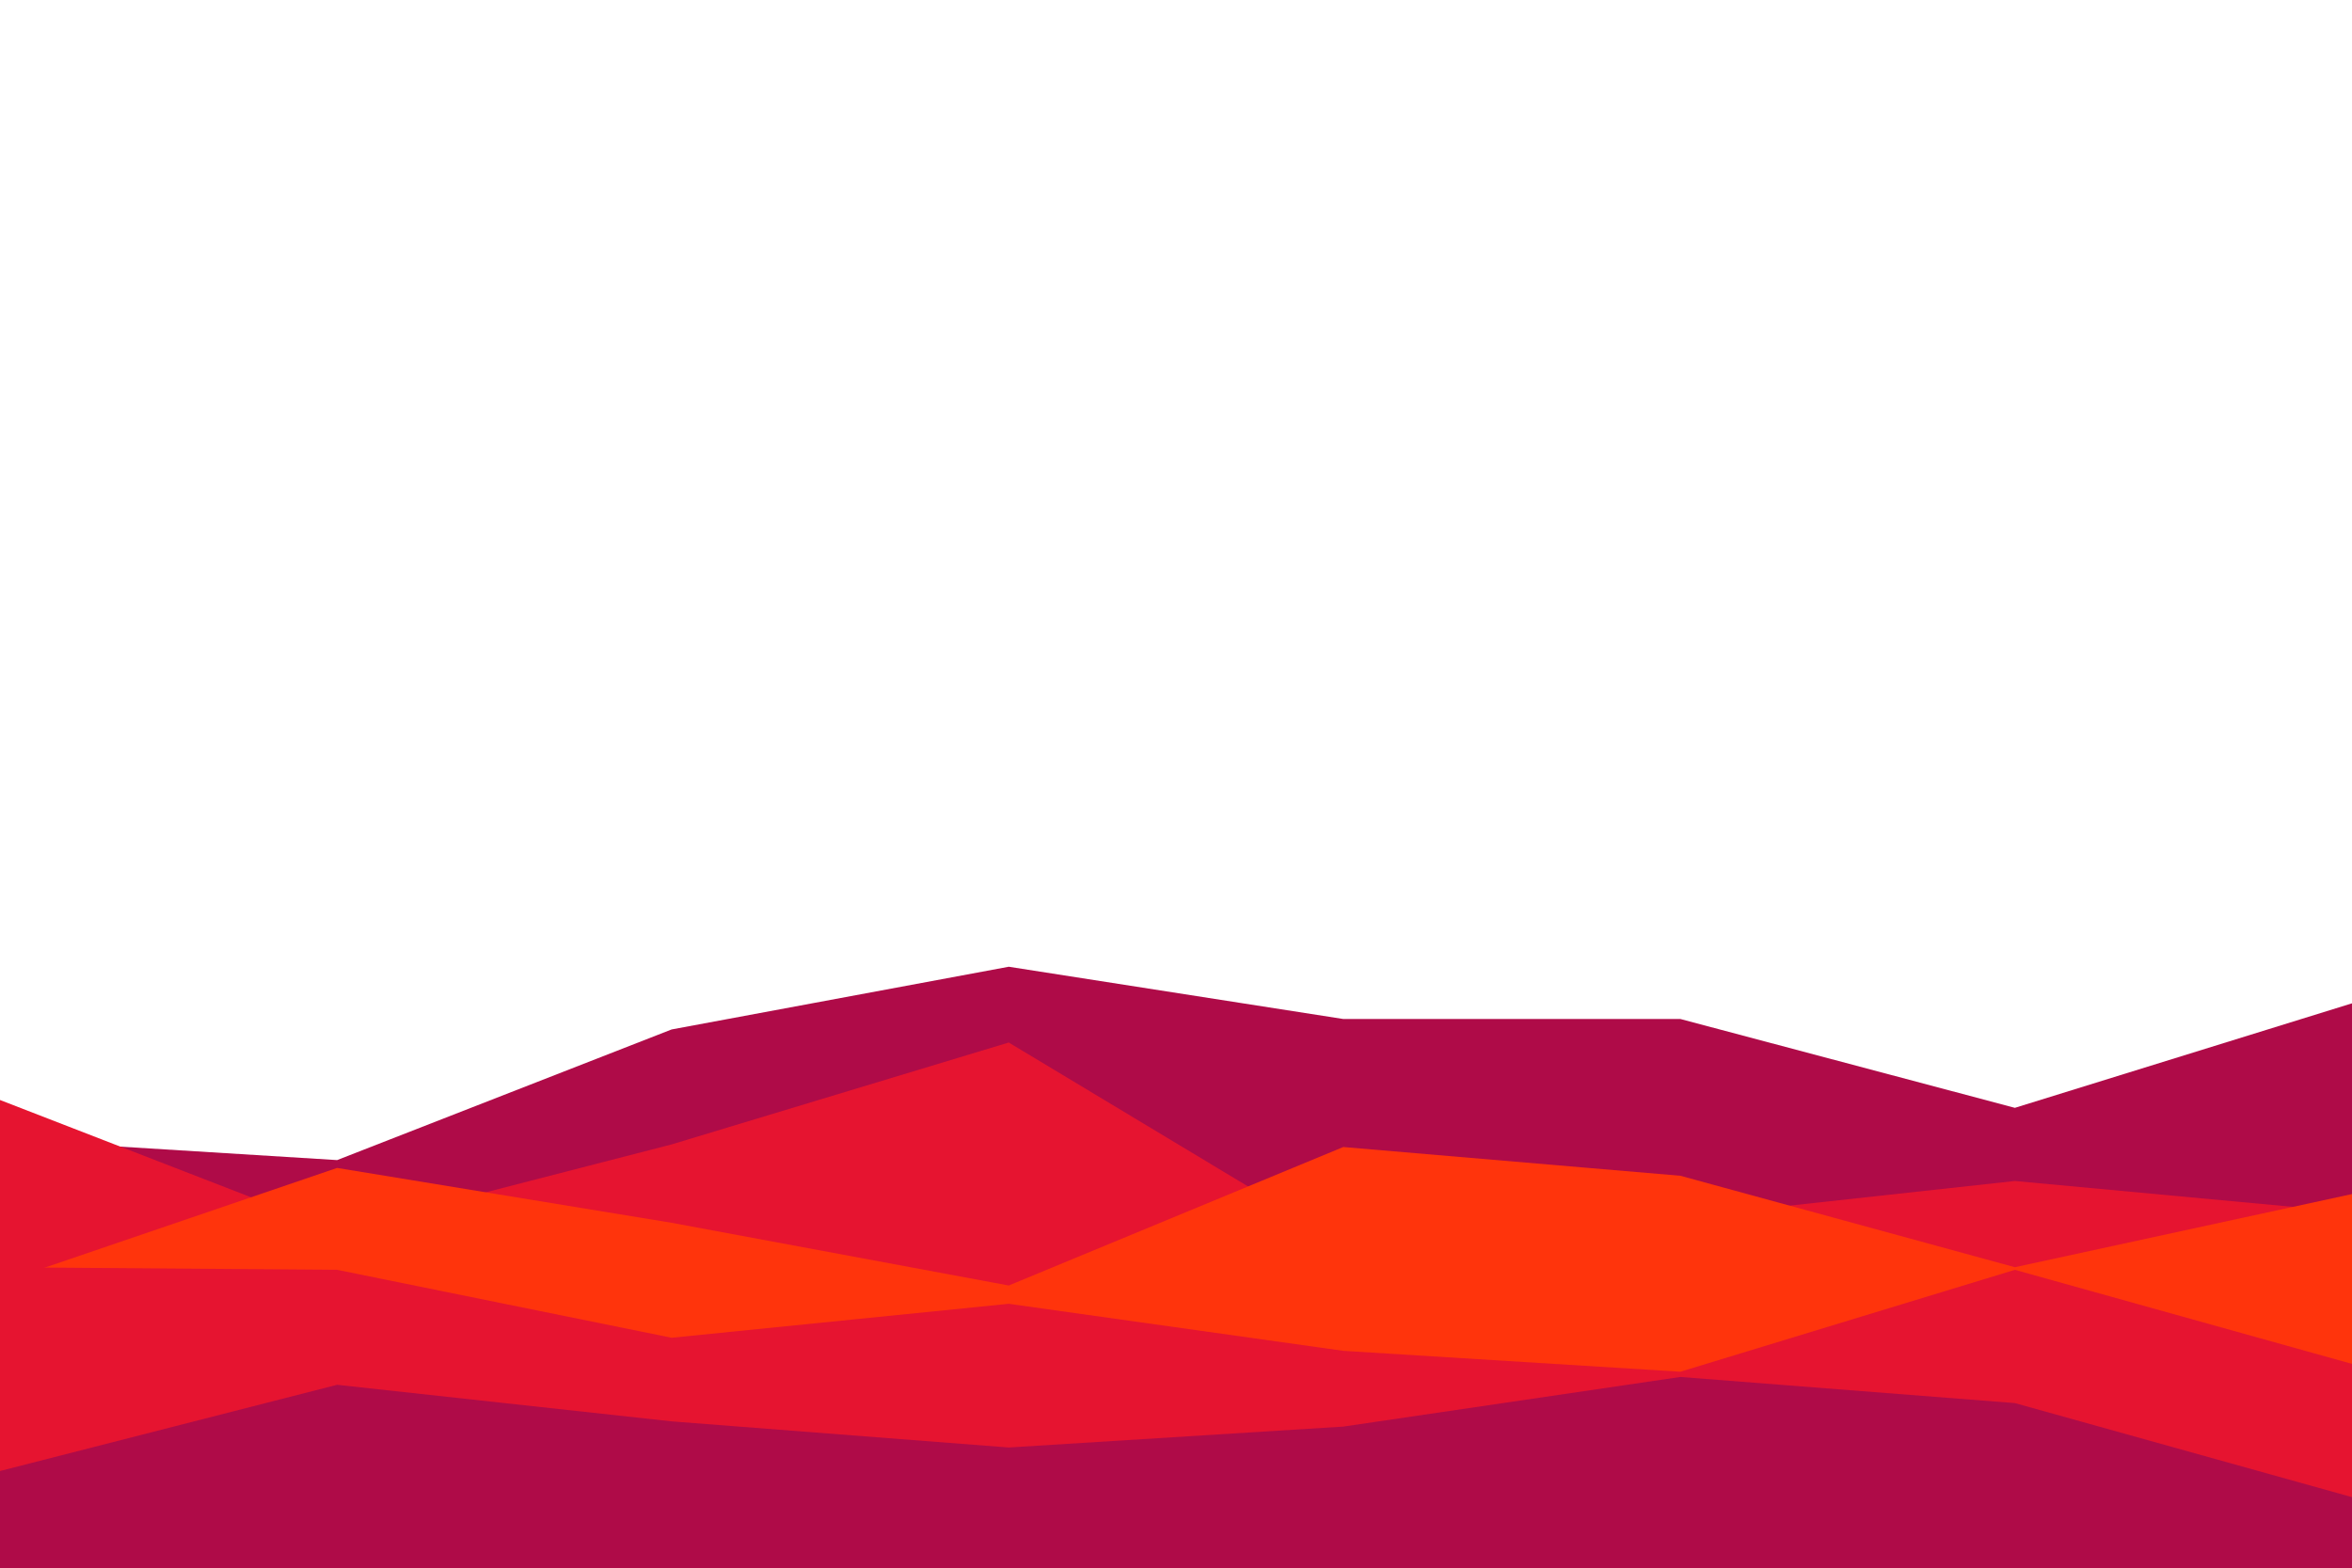
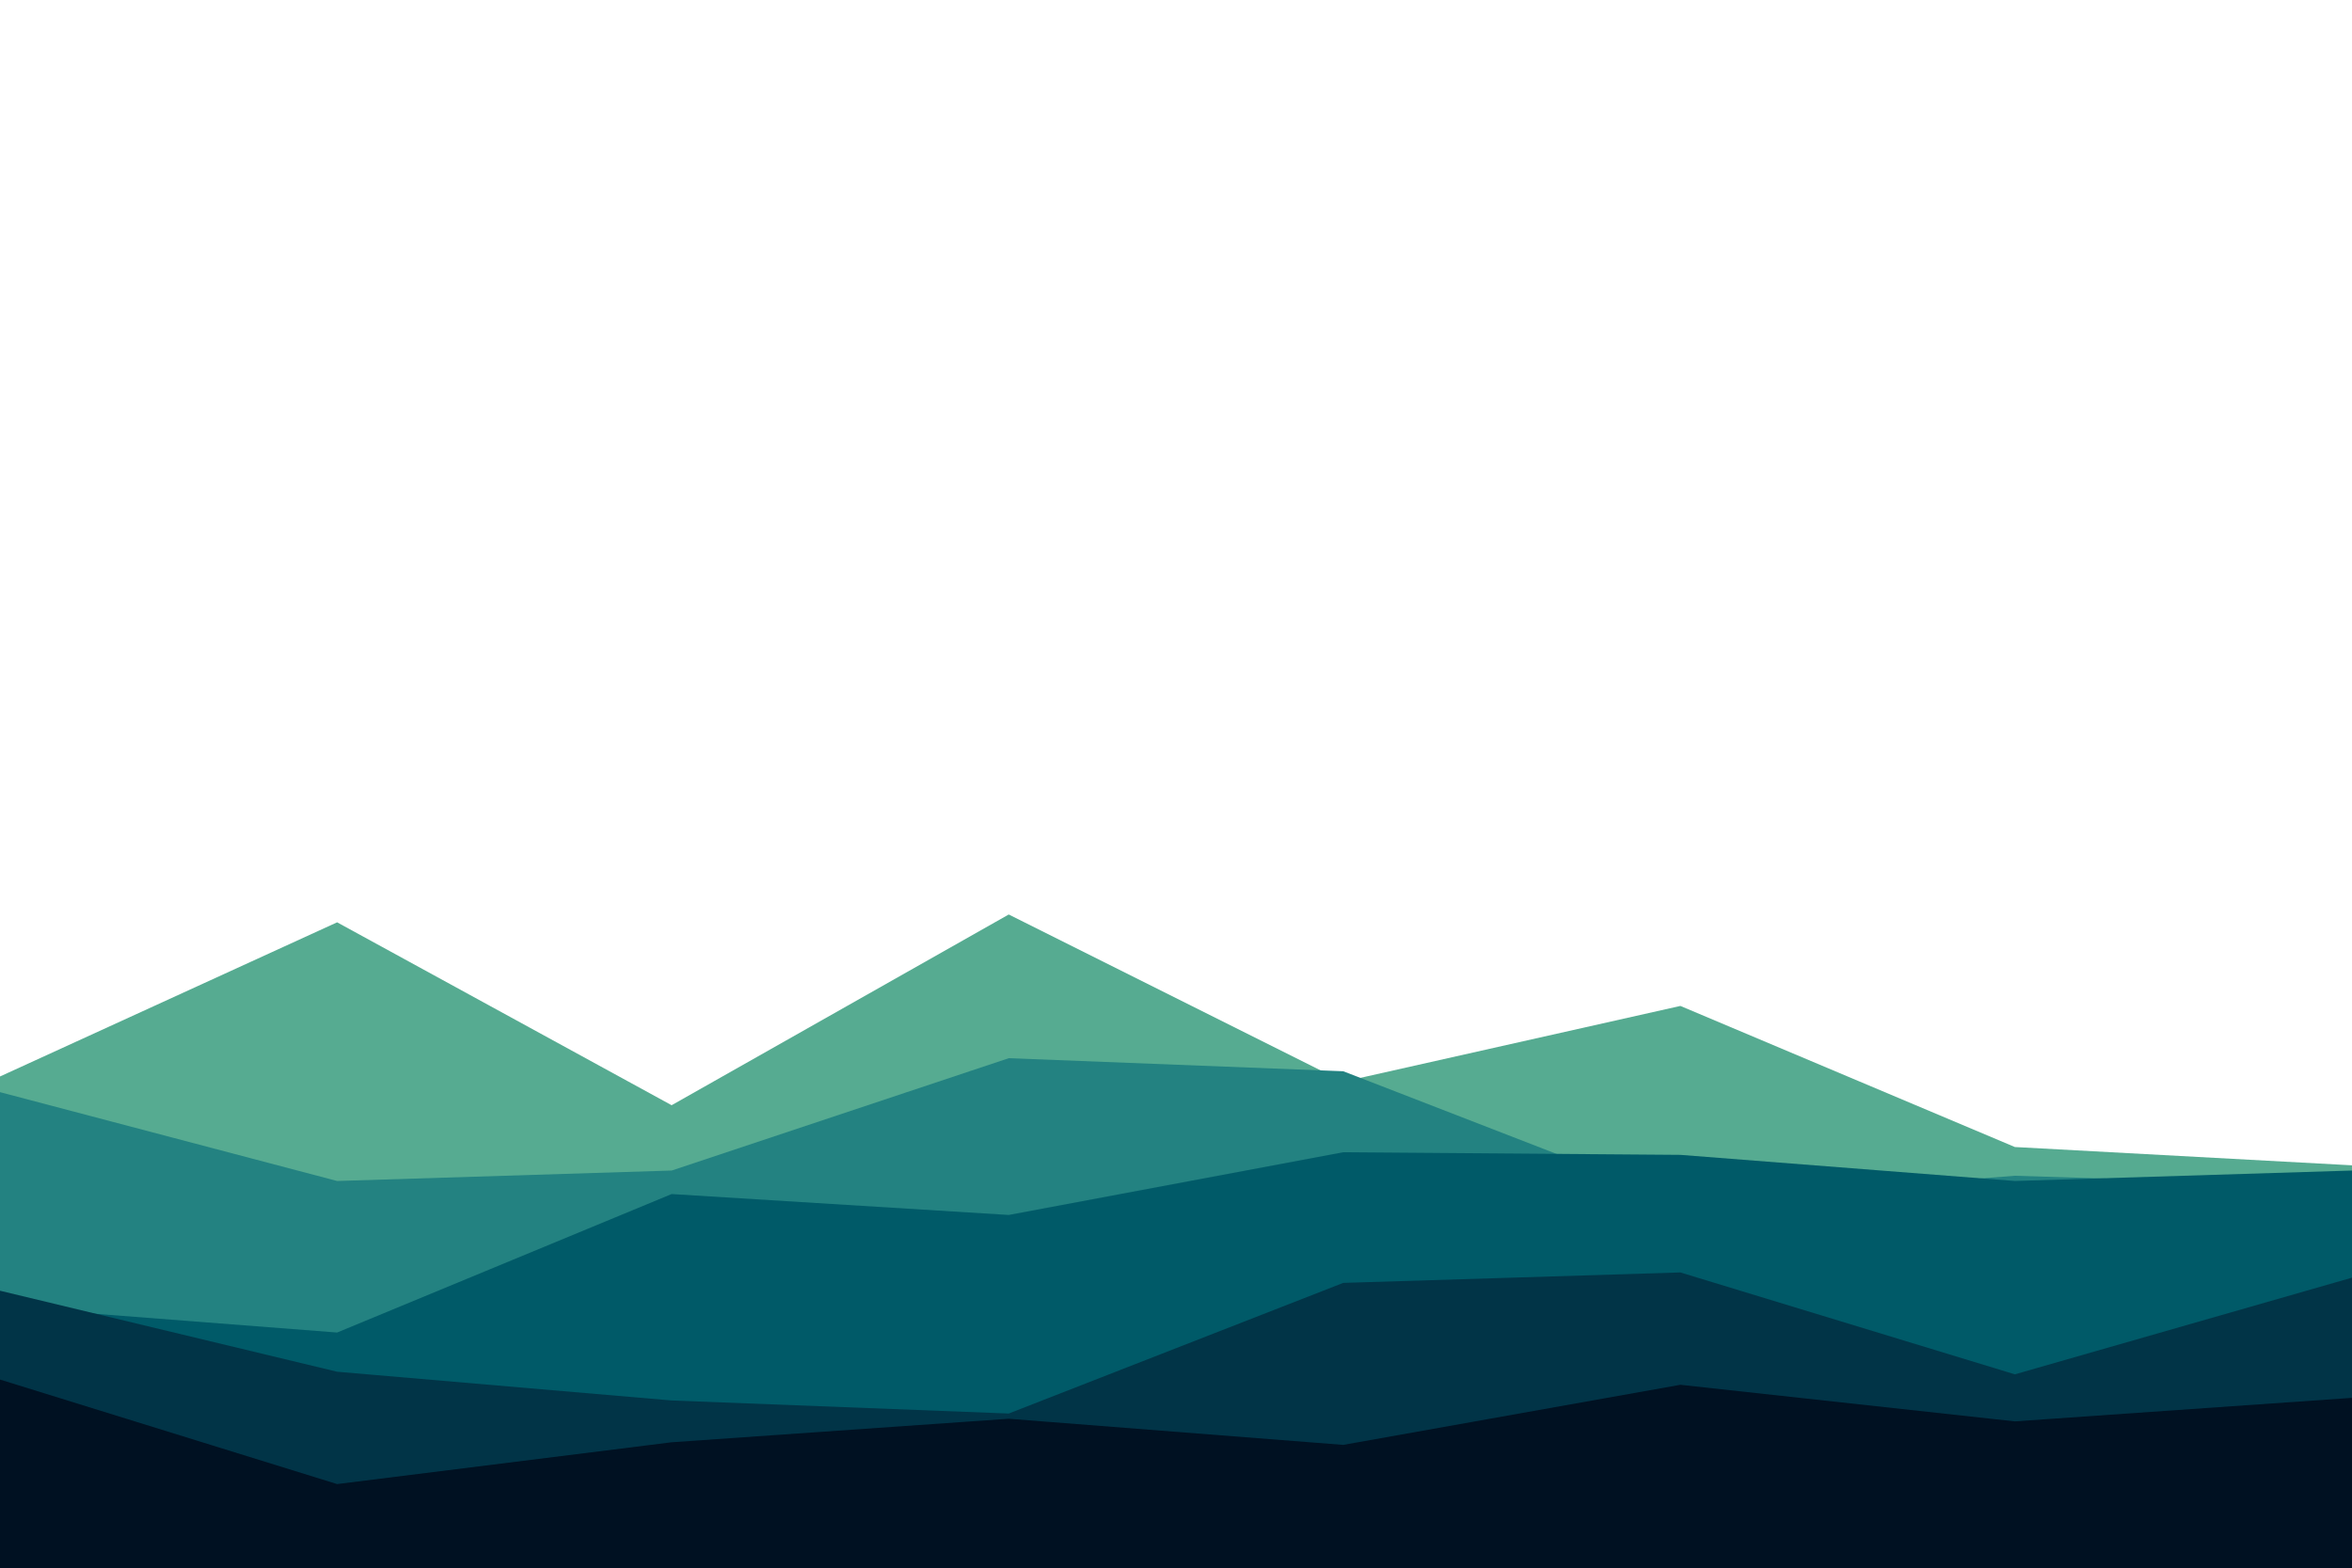
<svg xmlns="http://www.w3.org/2000/svg" id="visual" viewBox="0 0 900 600" width="900" height="600" version="1.1">
-   <path d="M0 436L129 444L257 394L386 370L514 390L643 390L771 424L900 384L900 601L771 601L643 601L514 601L386 601L257 601L129 601L0 601Z" fill="#af0b48" />
-   <path d="M0 421L129 471L257 438L386 399L514 476L643 466L771 452L900 464L900 601L771 601L643 601L514 601L386 601L257 601L129 601L0 601Z" fill="#e61430" />
-   <path d="M0 491L129 447L257 468L386 492L514 439L643 450L771 485L900 457L900 601L771 601L643 601L514 601L386 601L257 601L129 601L0 601Z" fill="#ff340c" />
-   <path d="M0 485L129 486L257 512L386 499L514 517L643 525L771 486L900 522L900 601L771 601L643 601L514 601L386 601L257 601L129 601L0 601Z" fill="#e61430" />
-   <path d="M0 563L129 530L257 544L386 554L514 546L643 527L771 537L900 573L900 601L771 601L643 601L514 601L386 601L257 601L129 601L0 601Z" fill="#af0b48" />
+   <path d="M0 412L129 353L257 423L386 350L514 414L643 385L771 439L900 446L900 601L771 601L643 601L514 601L386 601L257 601L129 601L0 601Z" fill="#56ab91" />
+   <path d="M0 418L129 452L257 448L386 405L514 410L643 460L771 450L900 454L900 601L771 601L643 601L514 601L386 601L257 601L129 601L0 601Z" fill="#238281" />
+   <path d="M0 500L129 510L257 457L386 465L514 441L643 442L771 452L900 448L900 601L771 601L643 601L514 601L386 601L257 601L129 601L0 601Z" fill="#005a68" />
+   <path d="M0 494L129 525L257 536L386 541L514 491L643 487L771 526L900 489L900 601L771 601L643 601L514 601L386 601L257 601L129 601L0 601Z" fill="#013447" />
+   <path d="M0 528L129 568L257 552L386 543L514 553L643 530L771 544L900 535L900 601L771 601L643 601L514 601L386 601L257 601L129 601L0 601Z" fill="#001122" />
</svg>
